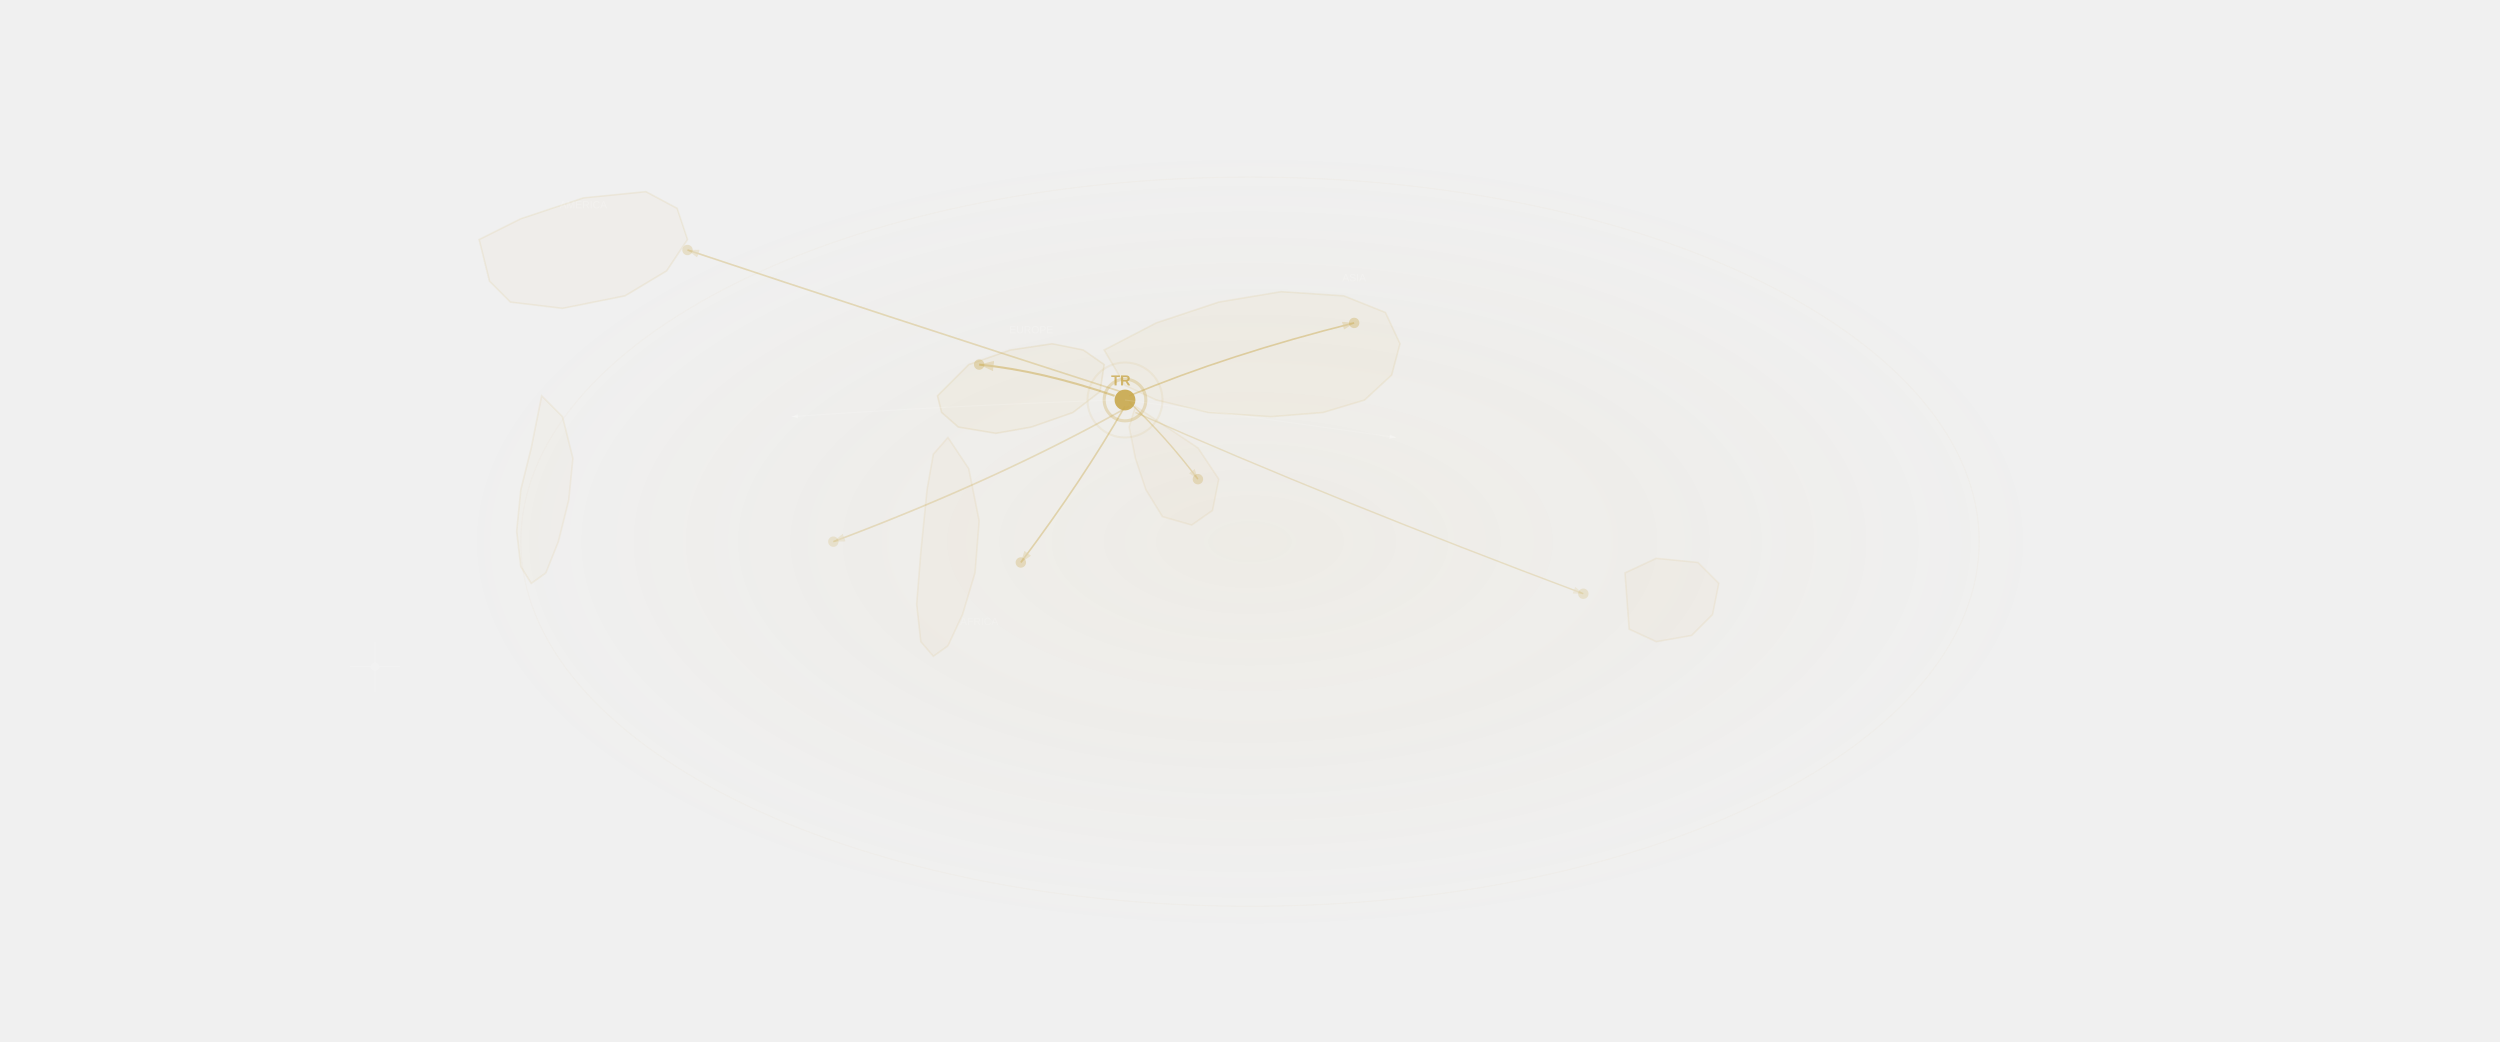
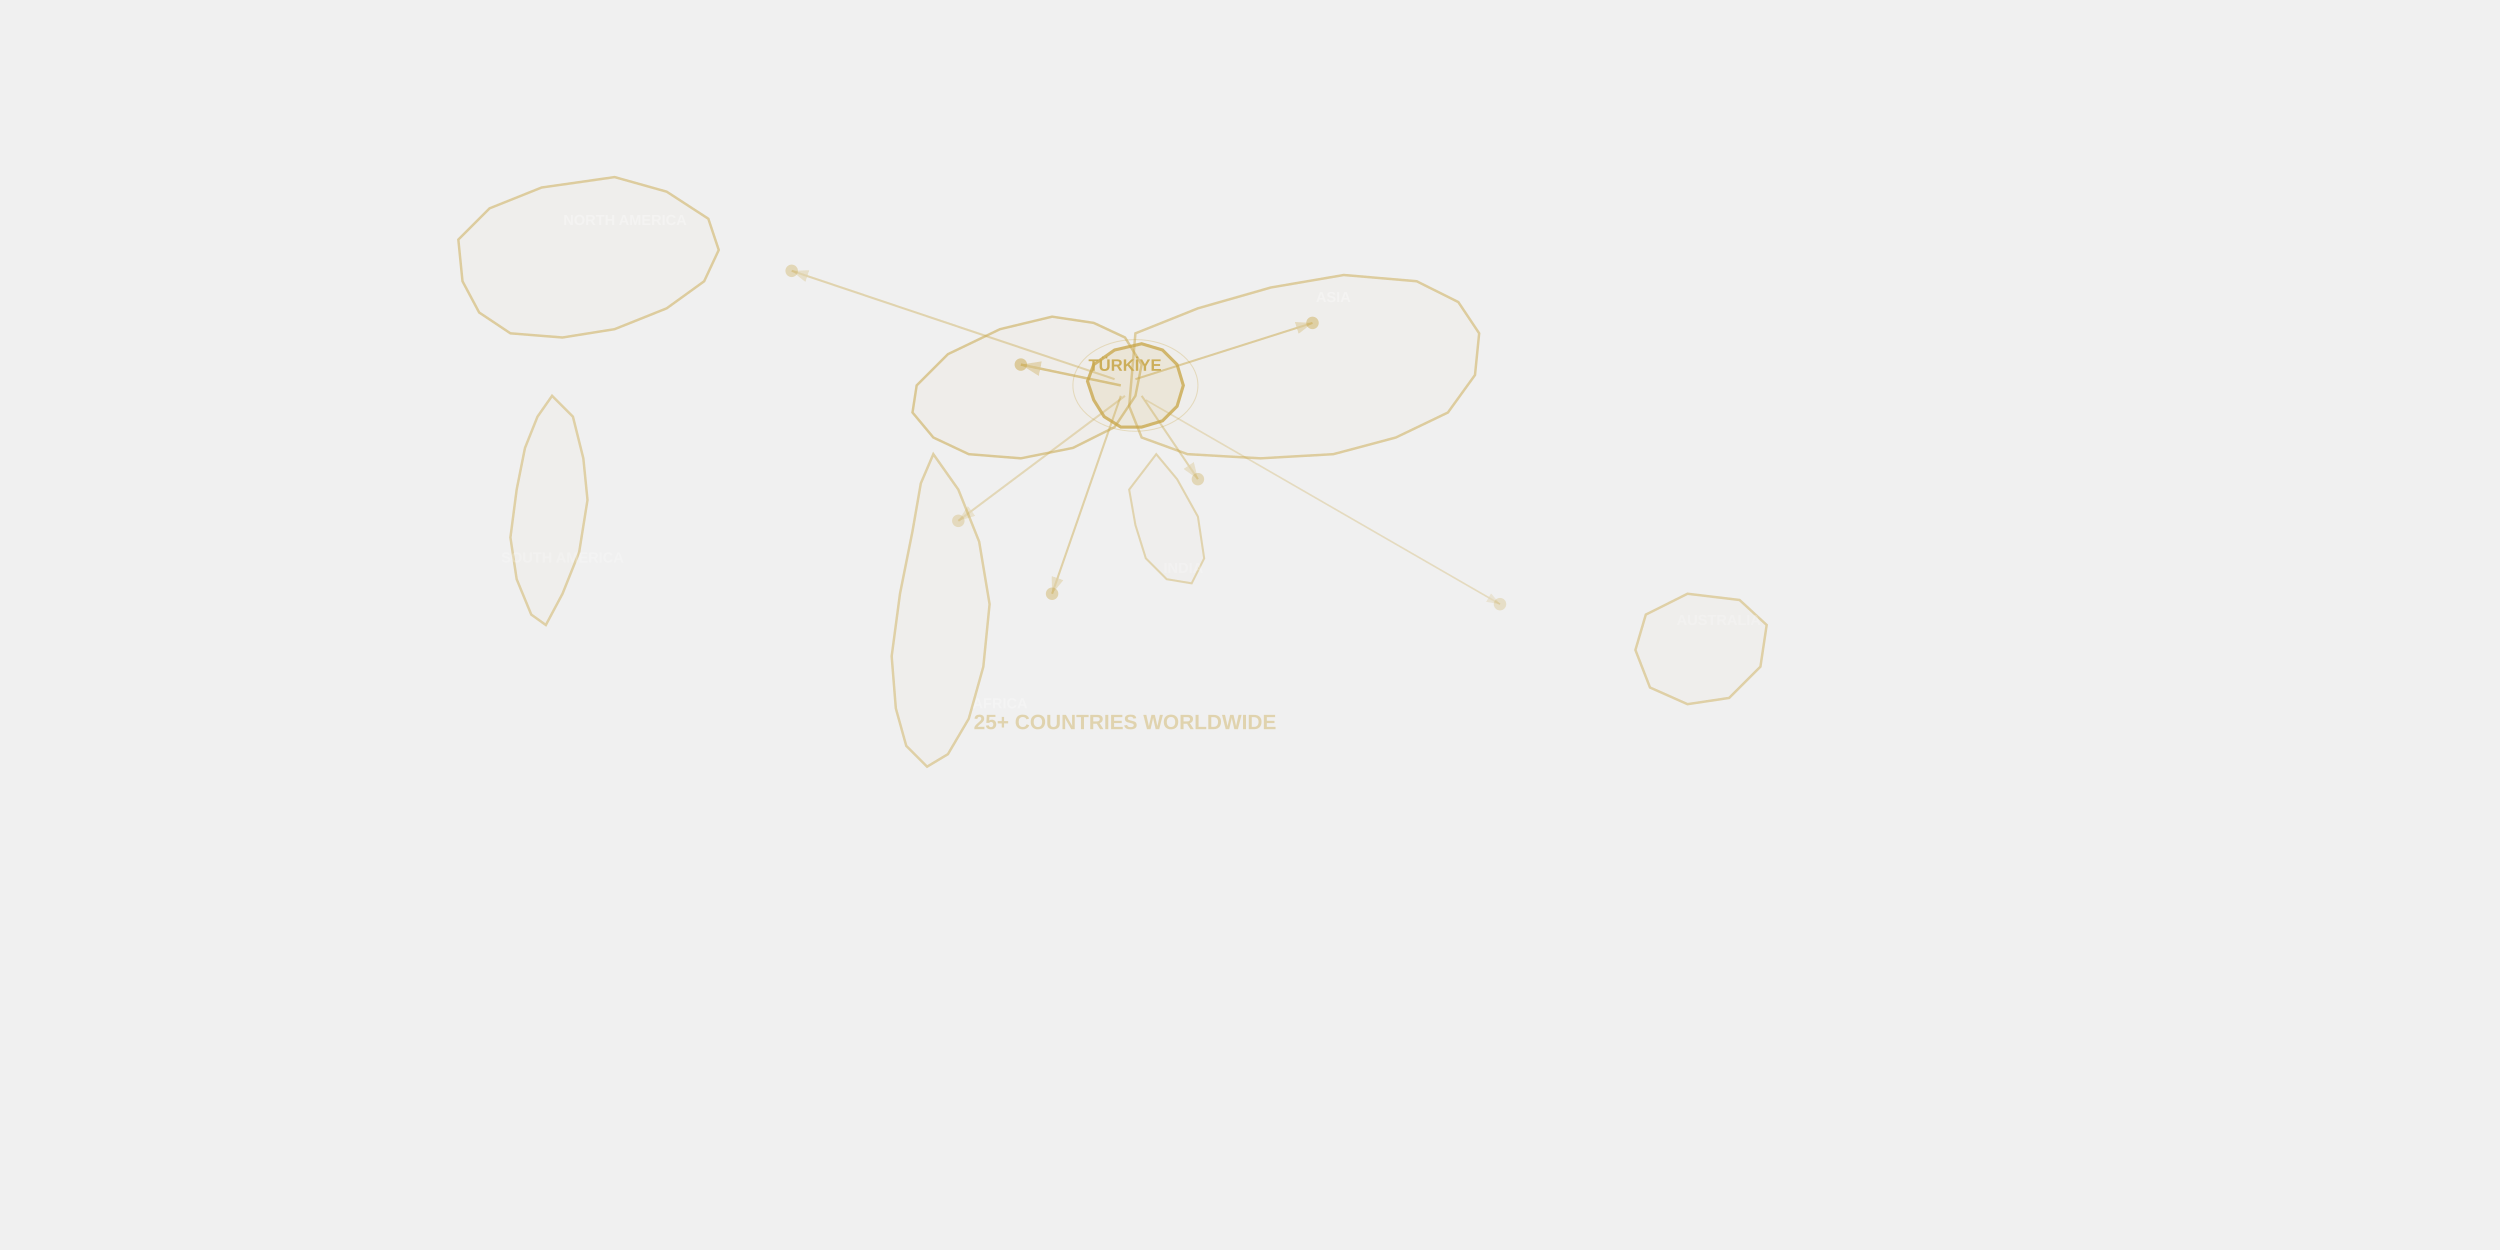
- <svg xmlns="http://www.w3.org/2000/svg" viewBox="0 0 1200 500" width="1200" height="500">
+ <svg xmlns="http://www.w3.org/2000/svg" viewBox="0 0 1200 600" width="1200" height="600">
  <defs>
-     <radialGradient id="glow" cx="50%" cy="50%" r="50%">
-       <stop offset="0%" stop-color="#C9A84C" stop-opacity="0.06" />
-       <stop offset="100%" stop-color="#C9A84C" stop-opacity="0" />
-     </radialGradient>
-     <marker id="arrowGold" markerWidth="7" markerHeight="5" refX="7" refY="2.5" orient="auto">
-       <polygon points="0 0, 7 2.5, 0 5" fill="#C9A84C" opacity="0.5" />
-     </marker>
-     <marker id="arrowWhite" markerWidth="6" markerHeight="4" refX="6" refY="2" orient="auto">
-       <polygon points="0 0, 6 2, 0 4" fill="rgba(255,255,255,0.25)" />
+     <marker id="arrowGold" markerWidth="8" markerHeight="6" refX="8" refY="3" orient="auto">
+       <polygon points="0 0, 8 3, 0 6" fill="#C9A84C" opacity="0.6" />
    </marker>
  </defs>
-   <ellipse cx="600" cy="260" rx="380" ry="190" fill="url(#glow)" />
-   <ellipse cx="600" cy="260" rx="350" ry="175" fill="none" stroke="rgba(201,168,76,0.04)" stroke-width="0.5" />
-   <path d="M230,115 L250,105 L280,95 L310,92 L325,100 L330,115 L320,130 L300,142 L270,148 L245,145 L235,135 Z" fill="rgba(201,168,76,0.04)" stroke="rgba(201,168,76,0.12)" stroke-width="0.8" />
-   <path d="M260,190 L270,200 L275,220 L273,240 L268,260 L262,275 L255,280 L250,272 L248,255 L250,235 L255,215 L258,200 Z" fill="rgba(201,168,76,0.03)" stroke="rgba(201,168,76,0.1)" stroke-width="0.8" />
-   <path d="M450,190 L465,175 L485,168 L505,165 L520,168 L530,175 L528,188 L515,198 L495,205 L478,208 L460,205 L452,198 Z" fill="rgba(201,168,76,0.05)" stroke="rgba(201,168,76,0.13)" stroke-width="0.8" />
-   <path d="M455,210 L465,225 L470,250 L468,275 L462,295 L455,310 L448,315 L442,308 L440,290 L442,265 L445,235 L448,218 Z" fill="rgba(201,168,76,0.04)" stroke="rgba(201,168,76,0.1)" stroke-width="0.8" />
-   <path d="M530,168 L555,155 L585,145 L615,140 L645,142 L665,150 L672,165 L668,180 L655,192 L635,198 L610,200 L580,198 L555,192 L540,185 Z" fill="rgba(201,168,76,0.05)" stroke="rgba(201,168,76,0.12)" stroke-width="0.8" />
-   <path d="M545,195 L560,205 L575,215 L585,230 L582,245 L572,252 L558,248 L550,235 L545,220 L542,205 Z" fill="rgba(201,168,76,0.04)" stroke="rgba(201,168,76,0.1)" stroke-width="0.8" />
-   <path d="M780,275 L795,268 L815,270 L825,280 L822,295 L812,305 L795,308 L782,302 Z" fill="rgba(201,168,76,0.04)" stroke="rgba(201,168,76,0.1)" stroke-width="0.8" />
-   <circle cx="540" cy="192" r="5" fill="#C9A84C" opacity="0.9" />
-   <circle cx="540" cy="192" r="10" fill="none" stroke="#C9A84C" opacity="0.3" stroke-width="1.5" />
-   <circle cx="540" cy="192" r="18" fill="none" stroke="#C9A84C" opacity="0.1" stroke-width="1" />
-   <text x="538" y="185" font-size="7" fill="#C9A84C" opacity="0.8" font-family="Arial" font-weight="bold" text-anchor="middle">TR</text>
-   <path d="M535,190 Q500,178 470,175" fill="none" stroke="#C9A84C" stroke-width="1" opacity="0.5" marker-end="url(#arrowGold)" />
-   <path d="M538,188 Q420,150 330,120" fill="none" stroke="#C9A84C" stroke-width="0.8" opacity="0.35" marker-end="url(#arrowGold)" />
-   <path d="M542,195 Q480,230 400,260" fill="none" stroke="#C9A84C" stroke-width="0.8" opacity="0.3" marker-end="url(#arrowGold)" />
-   <path d="M540,195 Q520,230 490,270" fill="none" stroke="#C9A84C" stroke-width="0.8" opacity="0.4" marker-end="url(#arrowGold)" />
-   <path d="M542,190 Q590,170 650,155" fill="none" stroke="#C9A84C" stroke-width="0.8" opacity="0.45" marker-end="url(#arrowGold)" />
-   <path d="M545,198 Q640,240 760,285" fill="none" stroke="#C9A84C" stroke-width="0.7" opacity="0.25" marker-end="url(#arrowGold)" />
-   <path d="M542,193 Q560,210 575,230" fill="none" stroke="#C9A84C" stroke-width="0.7" opacity="0.35" marker-end="url(#arrowGold)" />
-   <path d="M535,192 Q450,195 380,200" fill="none" stroke="rgba(255,255,255,0.15)" stroke-width="0.5" marker-end="url(#arrowWhite)" />
-   <path d="M540,192 Q600,200 670,210" fill="none" stroke="rgba(255,255,255,0.12)" stroke-width="0.5" marker-end="url(#arrowWhite)" />
-   <circle cx="470" cy="175" r="2.5" fill="#C9A84C" opacity="0.35" />
-   <circle cx="330" cy="120" r="2.5" fill="#C9A84C" opacity="0.25" />
-   <circle cx="400" cy="260" r="2.5" fill="#C9A84C" opacity="0.2" />
-   <circle cx="490" cy="270" r="2.5" fill="#C9A84C" opacity="0.3" />
-   <circle cx="650" cy="155" r="2.5" fill="#C9A84C" opacity="0.35" />
-   <circle cx="760" cy="285" r="2.5" fill="#C9A84C" opacity="0.2" />
-   <circle cx="575" cy="230" r="2.5" fill="#C9A84C" opacity="0.3" />
-   <text x="280" y="100" font-size="5" fill="rgba(255,255,255,0.2)" font-family="Arial" text-anchor="middle">AMERICA</text>
-   <text x="495" y="160" font-size="5" fill="rgba(255,255,255,0.2)" font-family="Arial" text-anchor="middle">EUROPE</text>
-   <text x="470" y="300" font-size="5" fill="rgba(255,255,255,0.15)" font-family="Arial" text-anchor="middle">AFRICA</text>
-   <text x="650" y="135" font-size="5" fill="rgba(255,255,255,0.2)" font-family="Arial" text-anchor="middle">ASIA</text>
-   <g transform="translate(180,320)" opacity="0.15">
-     <line x1="0" y1="-12" x2="0" y2="12" stroke="#FFFFFF" stroke-width="0.5" />
-     <line x1="-12" y1="0" x2="12" y2="0" stroke="#FFFFFF" stroke-width="0.5" />
-     <circle cx="0" cy="0" r="2" fill="#FFFFFF" />
-   </g>
+   <path d="M220,115 L235,100 L260,90 L295,85 L320,92 L340,105 L345,120 L338,135 L320,148 L295,158 L270,162 L245,160 L230,150 L222,135 Z" fill="rgba(201,168,76,0.05)" stroke="#C9A84C" stroke-width="1.2" opacity="0.5" />
+   <path d="M265,190 L275,200 L280,220 L282,240 L278,265 L270,285 L262,300 L255,295 L248,278 L245,258 L248,235 L252,215 L258,200 Z" fill="rgba(201,168,76,0.04)" stroke="#C9A84C" stroke-width="1.2" opacity="0.45" />
+   <path d="M440,185 L455,170 L480,158 L505,152 L525,155 L540,162 L548,175 L545,190 L535,205 L515,215 L490,220 L465,218 L448,210 L438,198 Z" fill="rgba(201,168,76,0.06)" stroke="#C9A84C" stroke-width="1.2" opacity="0.55" />
+   <path d="M448,218 L460,235 L470,260 L475,290 L472,320 L465,345 L455,362 L445,368 L435,358 L430,340 L428,315 L432,285 L438,255 L442,232 Z" fill="rgba(201,168,76,0.04)" stroke="#C9A84C" stroke-width="1.2" opacity="0.45" />
+   <path d="M545,160 L575,148 L610,138 L645,132 L680,135 L700,145 L710,160 L708,180 L695,198 L670,210 L640,218 L605,220 L570,218 L548,210 L542,195 Z" fill="rgba(201,168,76,0.05)" stroke="#C9A84C" stroke-width="1.2" opacity="0.5" />
+   <path d="M555,218 L565,230 L575,248 L578,268 L572,280 L560,278 L550,268 L545,252 L542,235 Z" fill="rgba(201,168,76,0.04)" stroke="#C9A84C" stroke-width="1" opacity="0.4" />
+   <path d="M790,295 L810,285 L835,288 L848,300 L845,320 L830,335 L810,338 L792,330 L785,312 Z" fill="rgba(201,168,76,0.04)" stroke="#C9A84C" stroke-width="1.2" opacity="0.45" />
+   <path d="M525,175 L535,168 L548,165 L558,168 L565,175 L568,185 L565,195 L558,202 L548,205 L538,205 L530,200 L525,192 L522,183 Z" fill="#C9A84C" fill-opacity="0.15" stroke="#C9A84C" stroke-width="1.5" opacity="0.8" />
+   <ellipse cx="545" cy="185" rx="30" ry="22" fill="none" stroke="#C9A84C" stroke-width="0.5" opacity="0.3" />
+   <text x="540" y="178" font-size="8" fill="#C9A84C" opacity="0.9" font-family="Arial" font-weight="bold" text-anchor="middle">TÜRKİYE</text>
+   <path d="M538,185 L490,175" fill="none" stroke="#C9A84C" stroke-width="1.2" opacity="0.6" marker-end="url(#arrowGold)" />
+   <path d="M535,182 L380,130" fill="none" stroke="#C9A84C" stroke-width="1" opacity="0.4" marker-end="url(#arrowGold)" />
+   <path d="M540,190 L460,250" fill="none" stroke="#C9A84C" stroke-width="1" opacity="0.35" marker-end="url(#arrowGold)" />
+   <path d="M538,190 L505,285" fill="none" stroke="#C9A84C" stroke-width="1" opacity="0.45" marker-end="url(#arrowGold)" />
+   <path d="M545,182 L630,155" fill="none" stroke="#C9A84C" stroke-width="1" opacity="0.5" marker-end="url(#arrowGold)" />
+   <path d="M550,192 L720,290" fill="none" stroke="#C9A84C" stroke-width="0.8" opacity="0.3" marker-end="url(#arrowGold)" />
+   <path d="M548,190 L575,230" fill="none" stroke="#C9A84C" stroke-width="1" opacity="0.4" marker-end="url(#arrowGold)" />
+   <circle cx="490" cy="175" r="3" fill="#C9A84C" opacity="0.5" />
+   <circle cx="380" cy="130" r="3" fill="#C9A84C" opacity="0.35" />
+   <circle cx="460" cy="250" r="3" fill="#C9A84C" opacity="0.3" />
+   <circle cx="505" cy="285" r="3" fill="#C9A84C" opacity="0.4" />
+   <circle cx="630" cy="155" r="3" fill="#C9A84C" opacity="0.45" />
+   <circle cx="720" cy="290" r="3" fill="#C9A84C" opacity="0.25" />
+   <circle cx="575" cy="230" r="3" fill="#C9A84C" opacity="0.35" />
+   <text x="300" y="108" font-size="7" fill="rgba(255,255,255,0.3)" font-family="Arial" font-weight="bold" text-anchor="middle">NORTH AMERICA</text>
+   <text x="270" y="270" font-size="7" fill="rgba(255,255,255,0.2)" font-family="Arial" font-weight="bold" text-anchor="middle">SOUTH AMERICA</text>
+   <text x="480" y="340" font-size="7" fill="rgba(255,255,255,0.25)" font-family="Arial" font-weight="bold" text-anchor="middle">AFRICA</text>
+   <text x="640" y="145" font-size="7" fill="rgba(255,255,255,0.3)" font-family="Arial" font-weight="bold" text-anchor="middle">ASIA</text>
+   <text x="825" y="300" font-size="7" fill="rgba(255,255,255,0.2)" font-family="Arial" font-weight="bold" text-anchor="middle">AUSTRALIA</text>
+   <text x="568" y="275" font-size="7" fill="rgba(255,255,255,0.2)" font-family="Arial" font-weight="bold" text-anchor="middle">INDIA</text>
+   <text x="540" y="350" font-size="10" fill="#C9A84C" opacity="0.4" font-family="Arial" text-anchor="middle" font-weight="bold">25+ COUNTRIES WORLDWIDE</text>
</svg>
